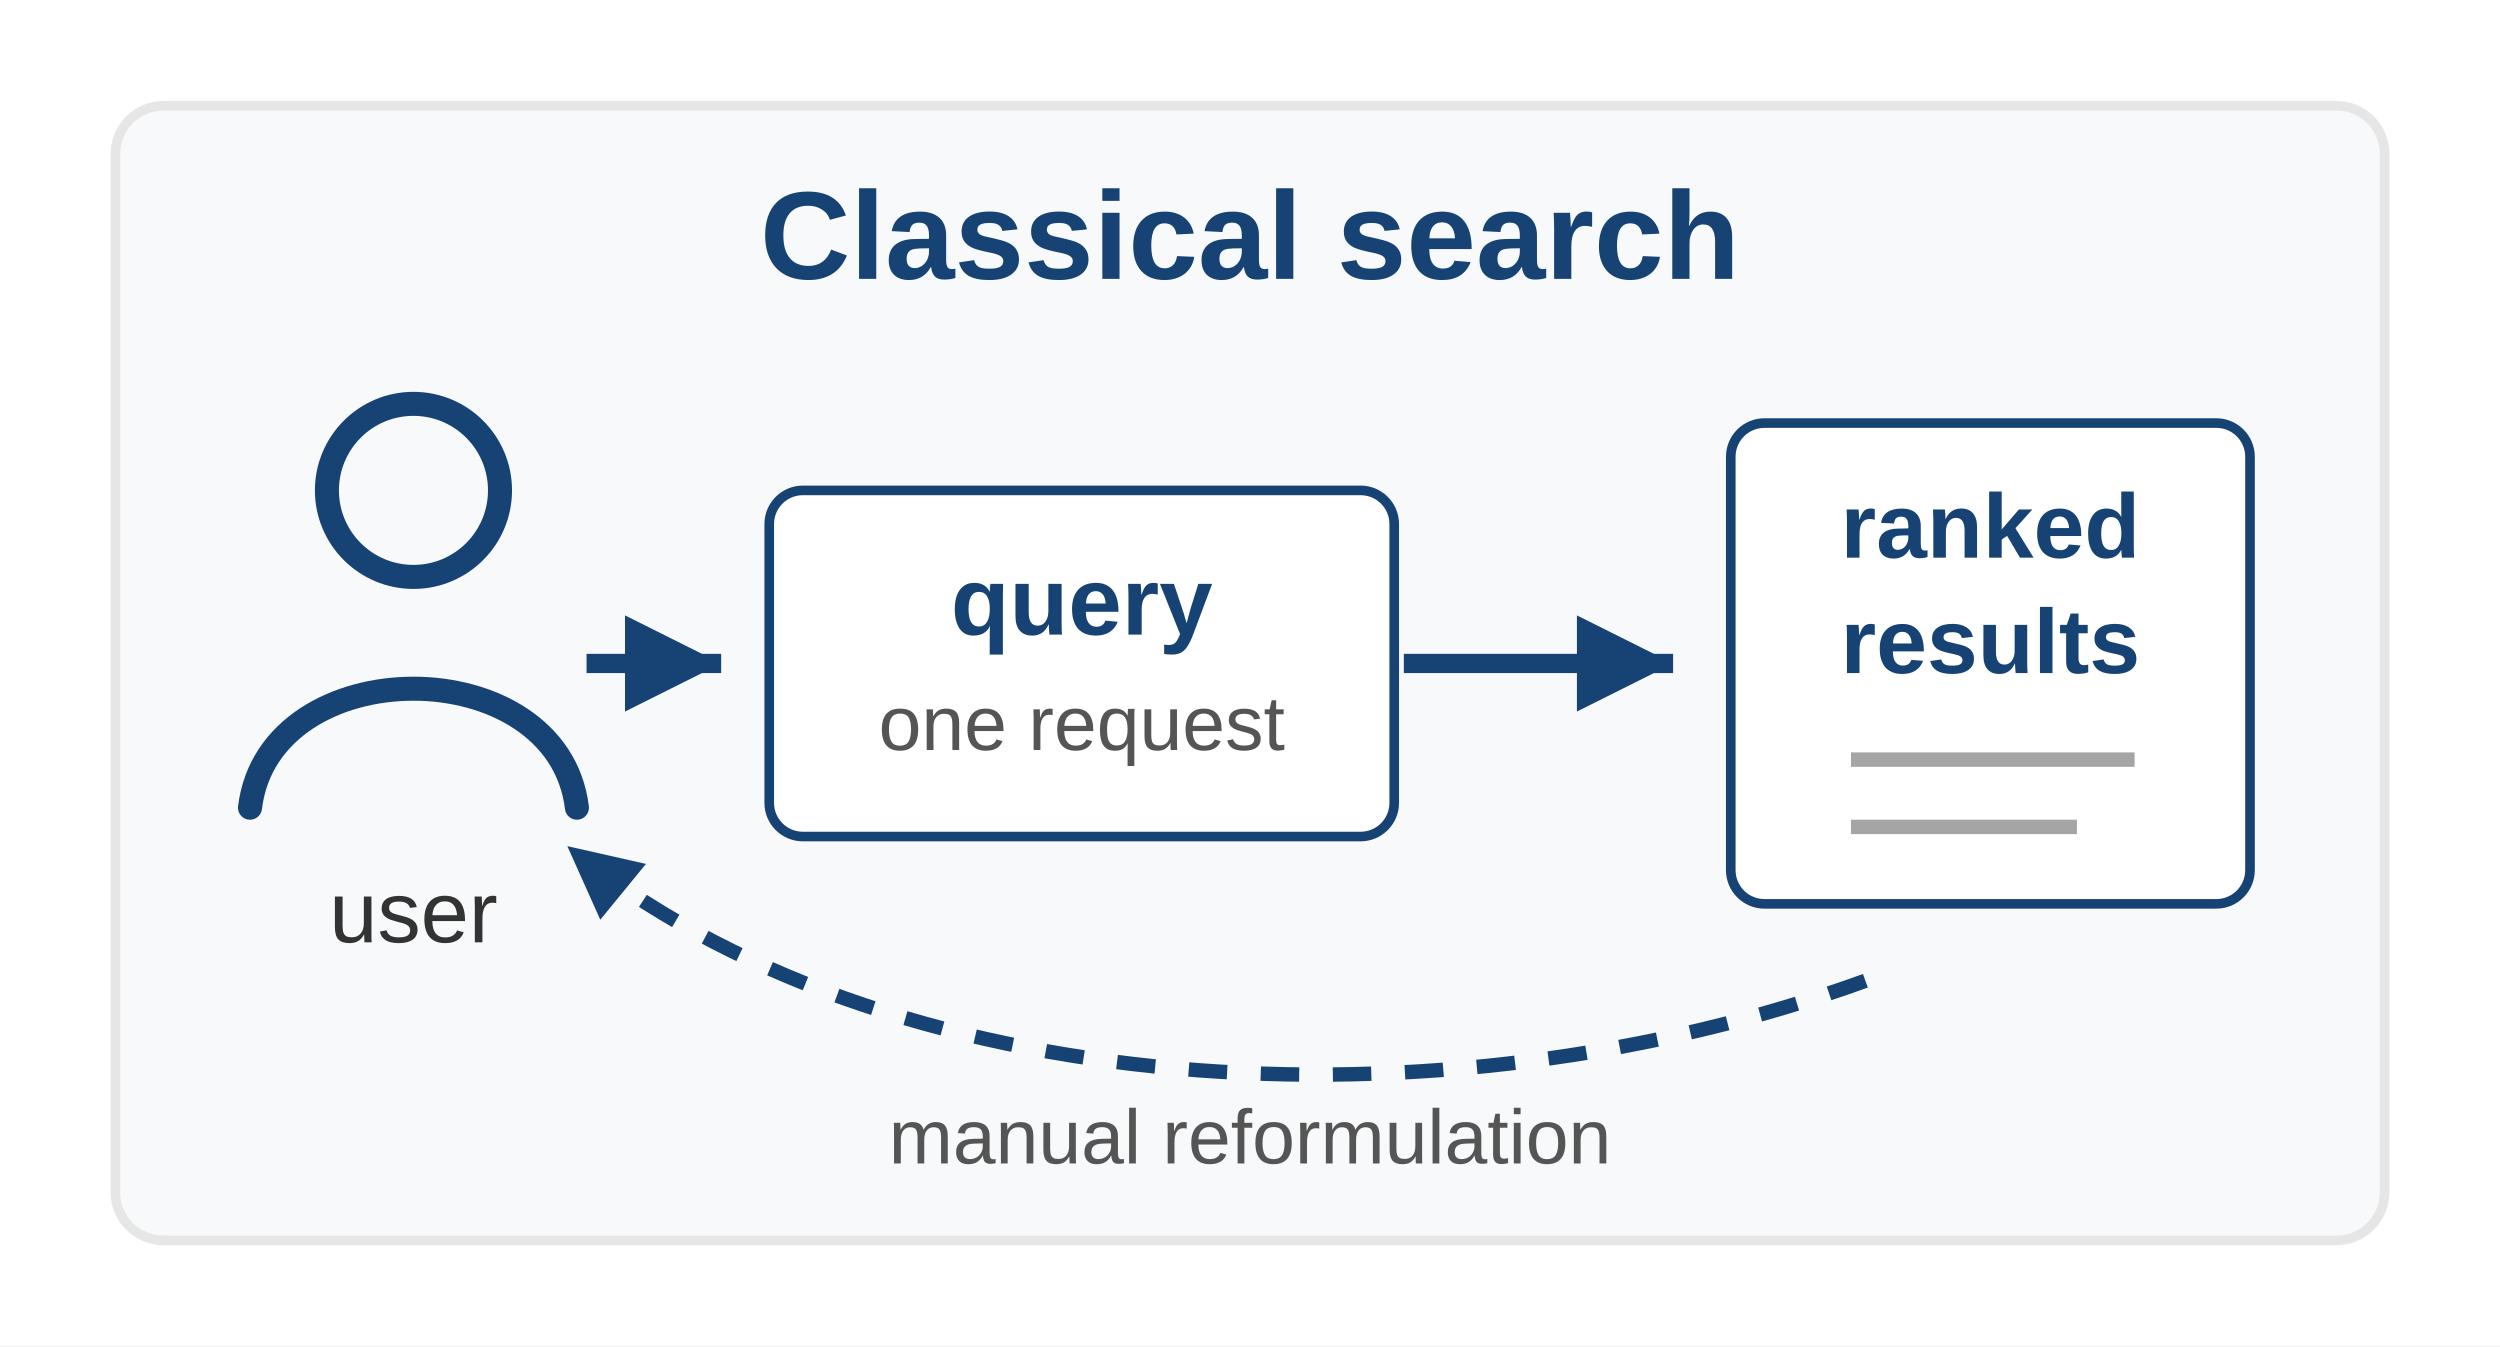
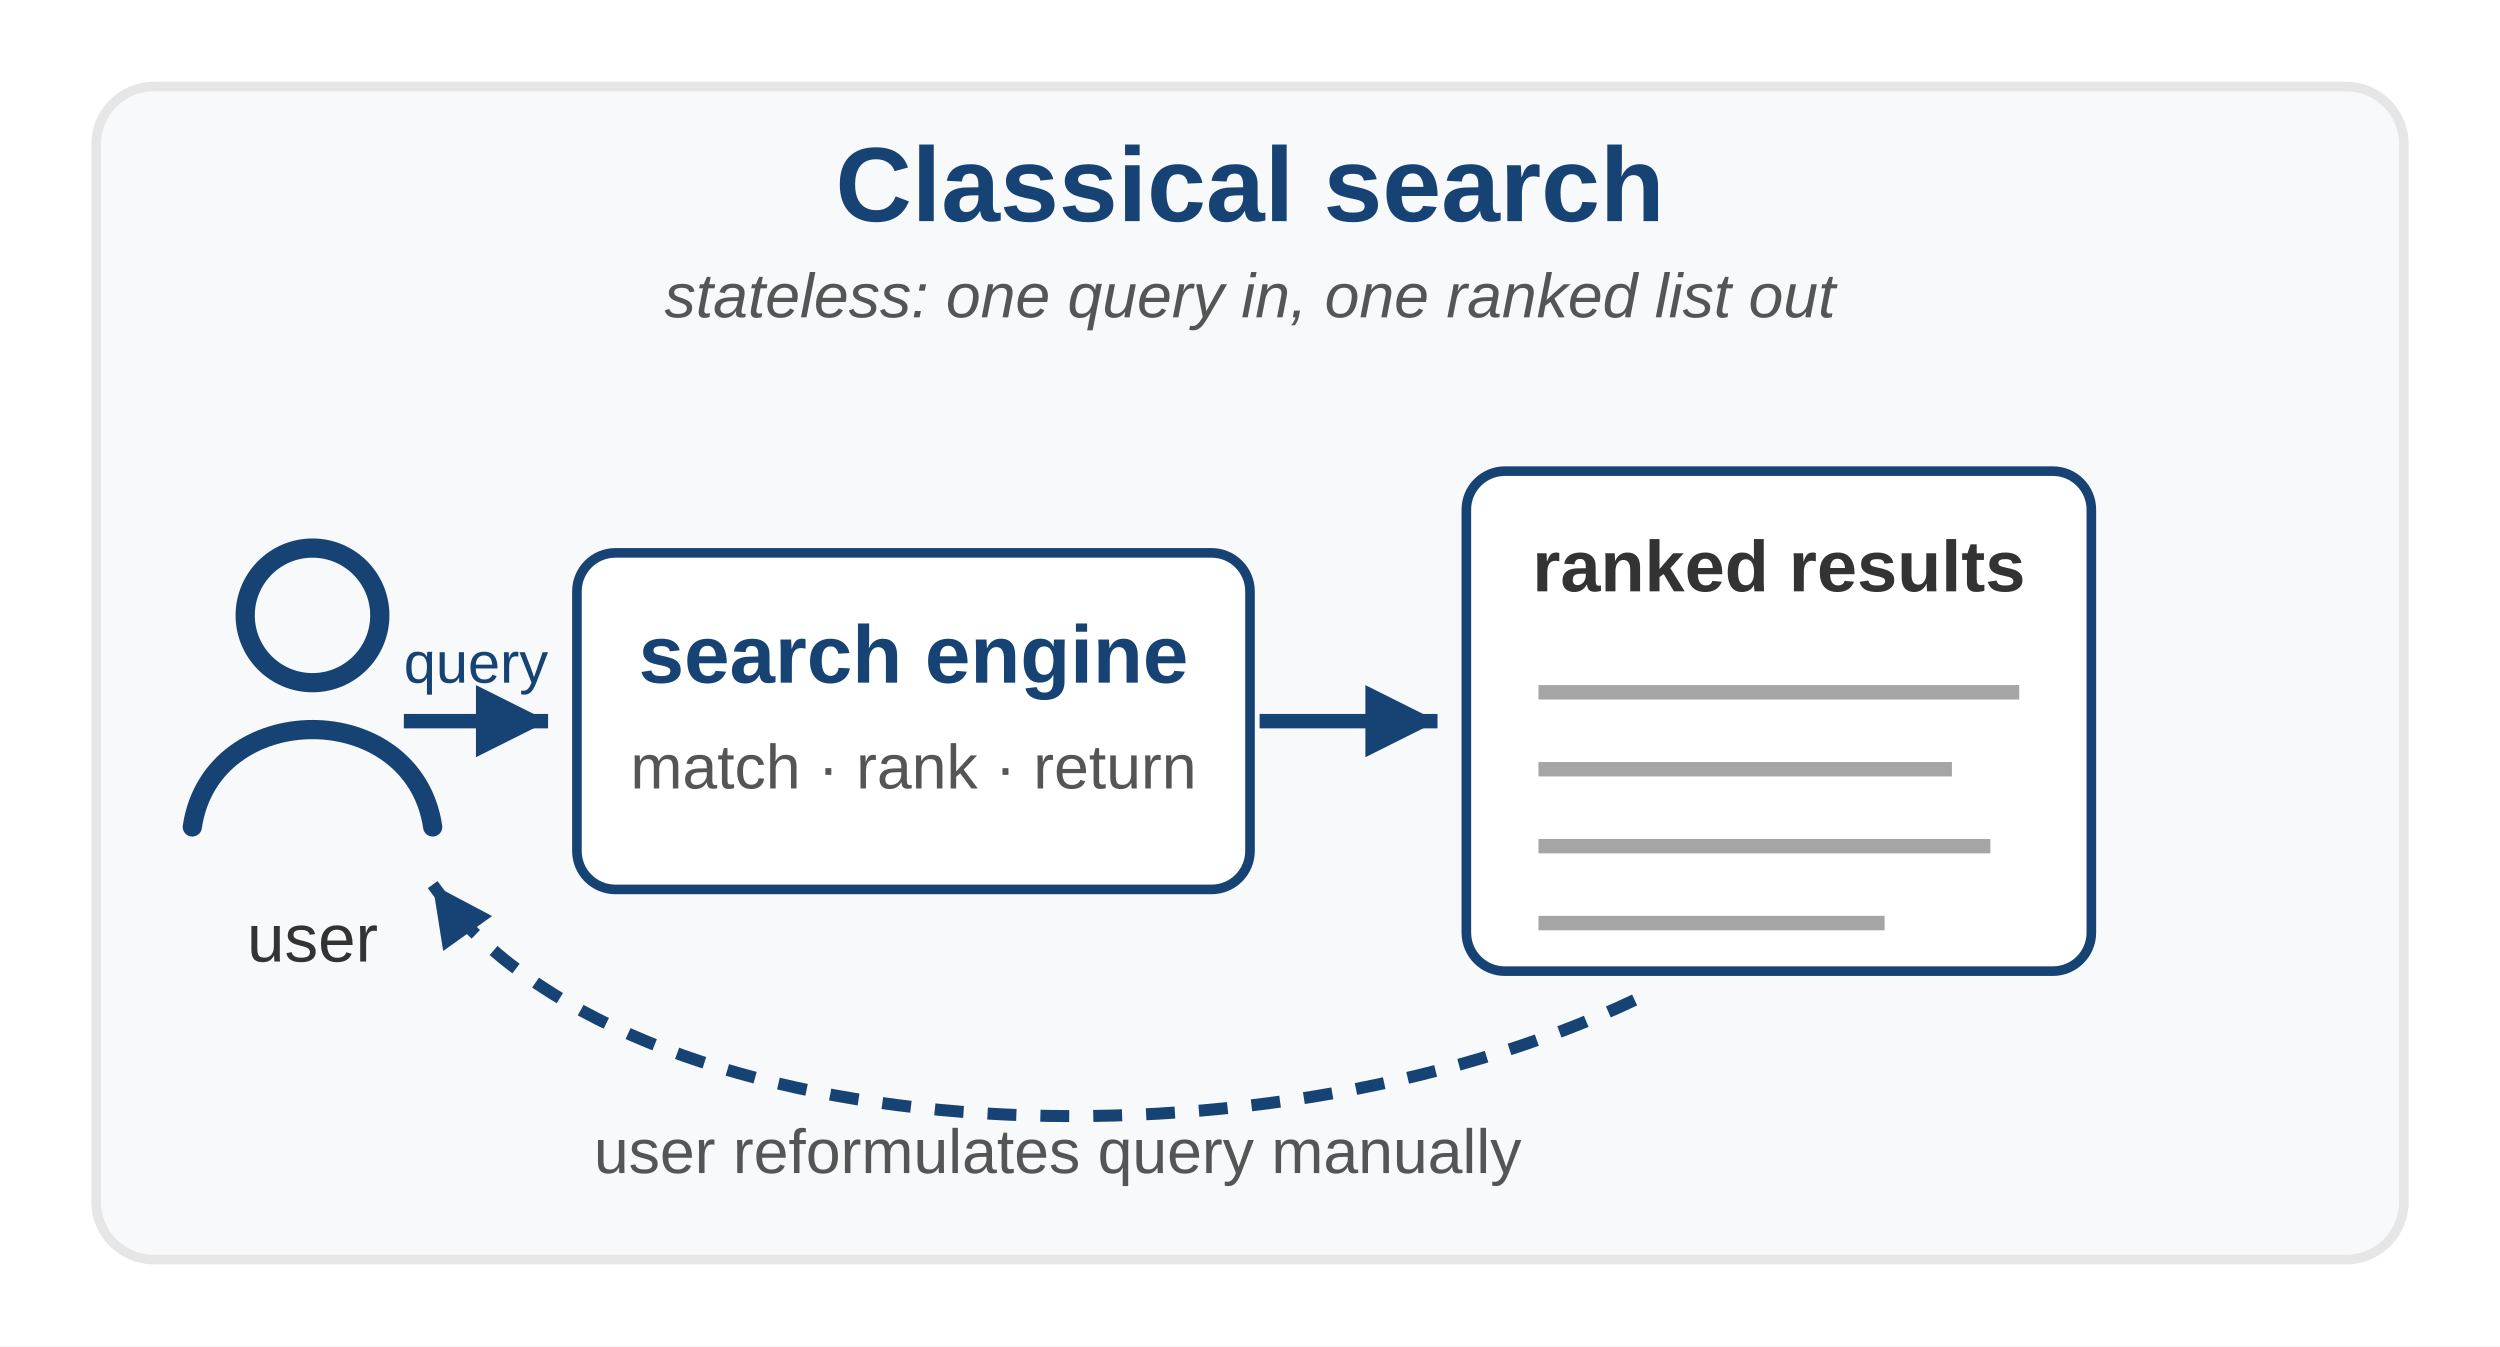
<svg xmlns="http://www.w3.org/2000/svg" viewBox="0 0 520 280" role="img" aria-labelledby="title desc">
  <defs>
-     <marker id="arrow" markerWidth="7" markerHeight="7" refX="6" refY="3.5" orient="auto">
+     <marker id="arrow-navy" markerWidth="7" markerHeight="7" refX="6" refY="3.5" orient="auto">
      <path d="M1,1 L6,3.5 L1,6 Z" fill="#164374" />
    </marker>
+     <style>
+       .label { font-family: Arial, Helvetica, sans-serif; fill: #333333; }
+       .title-text { font-size: 22px; font-weight: 700; fill: #164374; }
+       .subtitle { font-size: 13px; font-style: italic; fill: #555555; }
+       .box-title { font-size: 17px; font-weight: 700; fill: #164374; }
+       .box-sub { font-size: 13px; fill: #555555; }
+       .arrow-label { font-size: 12px; fill: #164374; }
+       .caption { font-size: 13px; fill: #555555; }
+       .user-label { font-size: 14px; fill: #333333; }
+     </style>
  </defs>
  <rect width="520" height="280" fill="#ffffff" />
-   <rect x="24" y="22" width="472" height="236" rx="10" fill="#f7f9fb" stroke="#E7E6E6" stroke-width="2" />
-   <text x="260" y="58" text-anchor="middle" font-family="Arial, Helvetica, sans-serif" font-size="26" font-weight="700" fill="#164374">Classical search</text>
-   <g fill="none" stroke="#164374" stroke-width="5" stroke-linecap="round" stroke-linejoin="round">
-     <circle cx="86" cy="102" r="18" />
-     <path d="M52 168 C56 135, 116 135, 120 168" />
+   <rect x="20" y="18" width="480" height="244" rx="12" fill="#f7f9fb" stroke="#E7E6E6" stroke-width="2" />
+   <text x="260" y="46" text-anchor="middle" class="label title-text">Classical search</text>
+   <text x="260" y="66" text-anchor="middle" class="label subtitle">stateless: one query in, one ranked list out</text>
+   <g fill="none" stroke="#164374" stroke-width="4" stroke-linecap="round" stroke-linejoin="round">
+     <circle cx="65" cy="128" r="14" />
+     <path d="M40 172 C44 145, 86 145, 90 172" />
  </g>
-   <text x="86" y="196" text-anchor="middle" font-family="Arial, Helvetica, sans-serif" font-size="18" fill="#333333">user</text>
-   <rect x="160" y="102" width="130" height="72" rx="7" fill="#ffffff" stroke="#164374" stroke-width="2" />
-   <text x="225" y="132" text-anchor="middle" font-family="Arial, Helvetica, sans-serif" font-size="20" font-weight="700" fill="#164374">query</text>
-   <text x="225" y="156" text-anchor="middle" font-family="Arial, Helvetica, sans-serif" font-size="16" fill="#555555">one request</text>
-   <rect x="360" y="88" width="108" height="100" rx="7" fill="#ffffff" stroke="#164374" stroke-width="2" />
-   <text x="414" y="116" text-anchor="middle" font-family="Arial, Helvetica, sans-serif" font-size="19" font-weight="700" fill="#164374">ranked</text>
-   <text x="414" y="140" text-anchor="middle" font-family="Arial, Helvetica, sans-serif" font-size="19" font-weight="700" fill="#164374">results</text>
-   <line x1="385" y1="158" x2="444" y2="158" stroke="#A5A5A5" stroke-width="3" />
-   <line x1="385" y1="172" x2="432" y2="172" stroke="#A5A5A5" stroke-width="3" />
-   <line x1="122" y1="138" x2="150" y2="138" stroke="#164374" stroke-width="4" marker-end="url(#arrow)" />
-   <line x1="292" y1="138" x2="348" y2="138" stroke="#164374" stroke-width="4" marker-end="url(#arrow)" />
-   <path d="M388 204 C300 236, 184 230, 118 176" fill="none" stroke="#164374" stroke-width="3" stroke-dasharray="8 7" marker-end="url(#arrow)" />
-   <text x="260" y="242" text-anchor="middle" font-family="Arial, Helvetica, sans-serif" font-size="16" fill="#555555">manual reformulation</text>
+   <text x="65" y="200" text-anchor="middle" class="label user-label">user</text>
+   <rect x="120" y="115" width="140" height="70" rx="8" fill="#ffffff" stroke="#164374" stroke-width="2" />
+   <text x="190" y="142" text-anchor="middle" class="label box-title">search engine</text>
+   <text x="190" y="164" text-anchor="middle" class="label box-sub">match · rank · return</text>
+   <rect x="305" y="98" width="130" height="104" rx="8" fill="#ffffff" stroke="#164374" stroke-width="2" />
+   <text x="370" y="123" text-anchor="middle" class="label" font-size="15" font-weight="700" fill="#164374">ranked results</text>
+   <line x1="320" y1="144" x2="420" y2="144" stroke="#A5A5A5" stroke-width="3" />
+   <line x1="320" y1="160" x2="406" y2="160" stroke="#A5A5A5" stroke-width="3" />
+   <line x1="320" y1="176" x2="414" y2="176" stroke="#A5A5A5" stroke-width="3" />
+   <line x1="320" y1="192" x2="392" y2="192" stroke="#A5A5A5" stroke-width="3" />
+   <line x1="84" y1="150" x2="114" y2="150" stroke="#164374" stroke-width="3" marker-end="url(#arrow-navy)" />
+   <text x="99" y="142" text-anchor="middle" class="label arrow-label">query</text>
+   <line x1="262" y1="150" x2="299" y2="150" stroke="#164374" stroke-width="3" marker-end="url(#arrow-navy)" />
+   <path d="M340 208 C260 246, 130 240, 90 184" fill="none" stroke="#164374" stroke-width="2.5" stroke-dasharray="6 5" marker-end="url(#arrow-navy)" />
+   <text x="220" y="244" text-anchor="middle" class="label caption">user reformulates query manually</text>
</svg>
